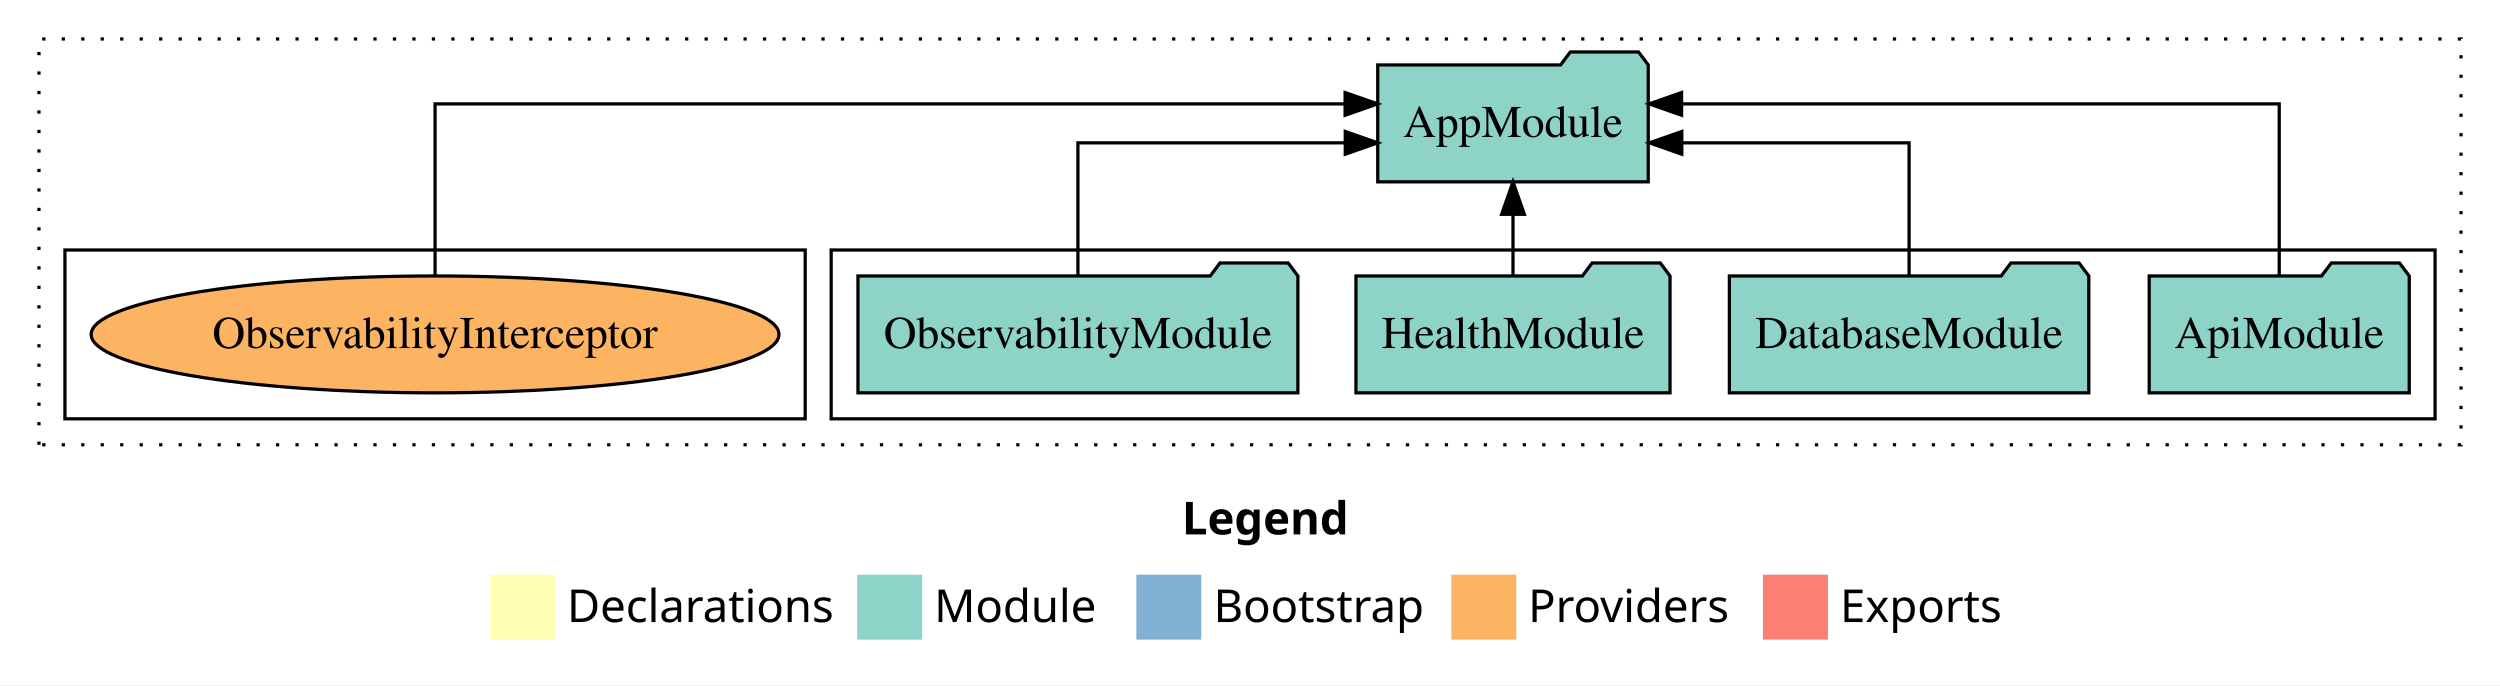
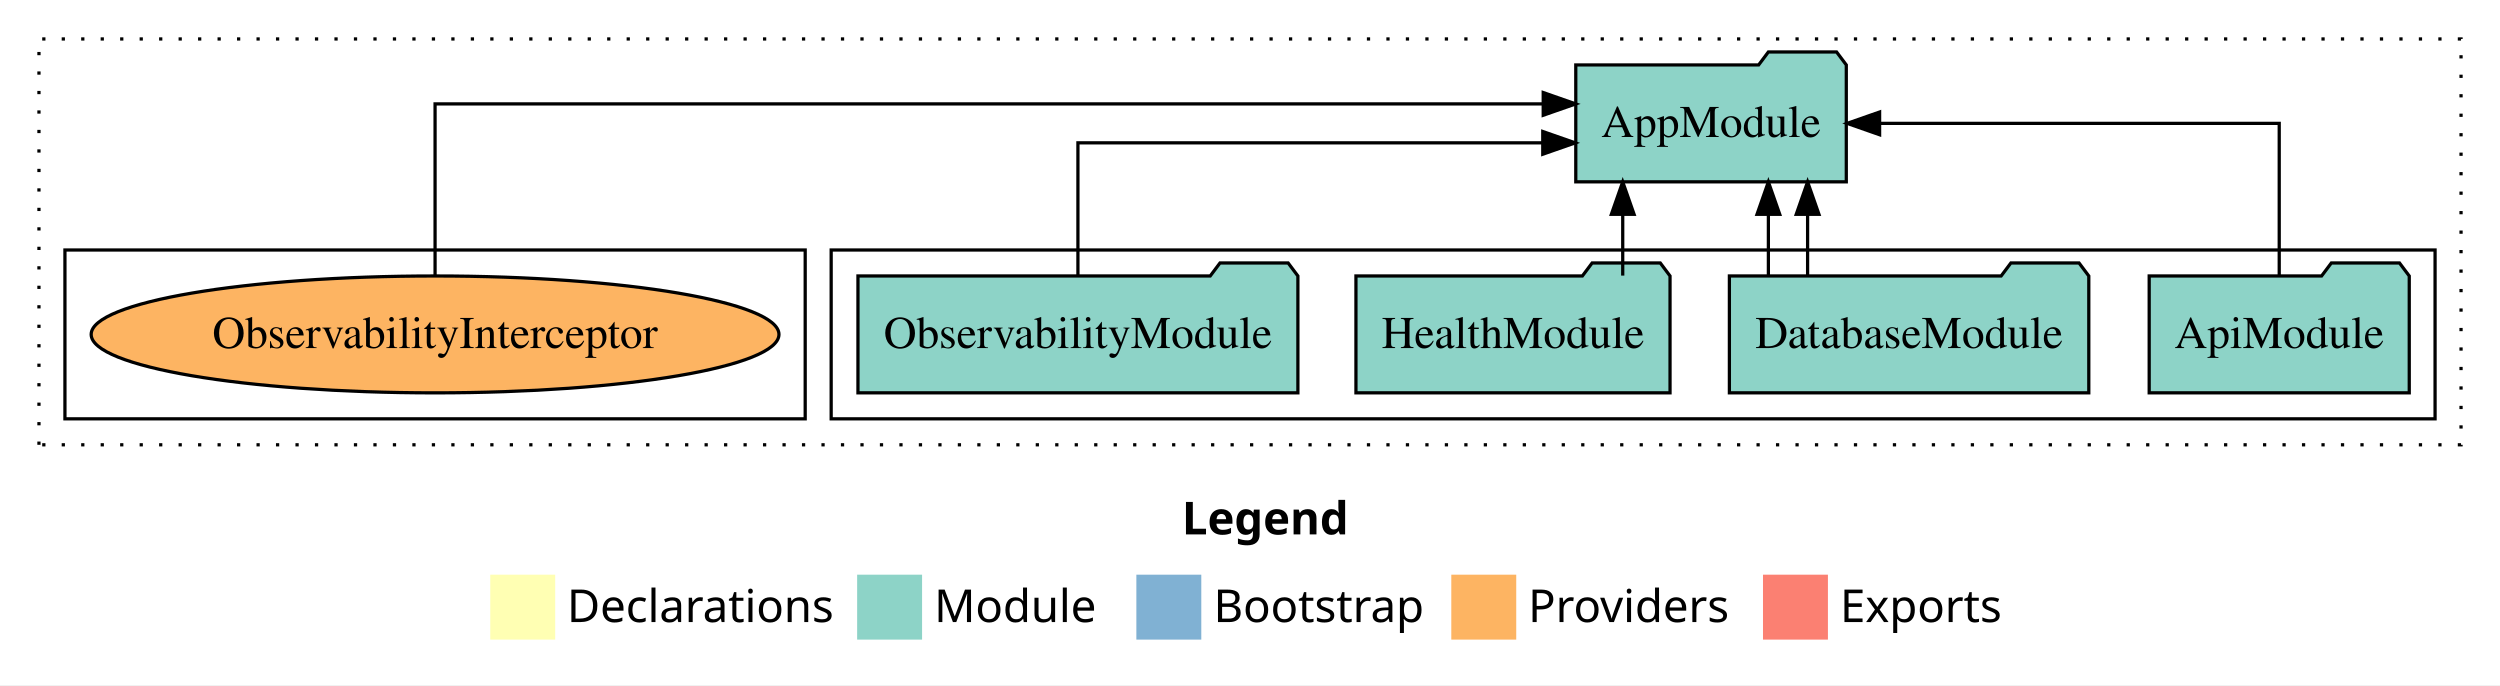
<svg xmlns="http://www.w3.org/2000/svg" width="770pt" height="211pt" viewBox="0.00 0.00 770.00 211.00">
  <g id="graph0" class="graph" transform="scale(1 1) rotate(0) translate(4 207)">
    <polygon fill="white" stroke="transparent" points="-4,4 -4,-207 766,-207 766,4 -4,4" />
    <text text-anchor="start" x="360.01" y="-42.4" font-family="Times-12" font-weight="bold" font-size="14.00">Legend</text>
    <polygon fill="#ffffb3" stroke="transparent" points="147,-10 147,-30 167,-30 167,-10 147,-10" />
    <text text-anchor="start" x="170.63" y="-15.4" font-family="Times-12" font-size="14.00">  Declarations</text>
    <polygon fill="#8dd3c7" stroke="transparent" points="260,-10 260,-30 280,-30 280,-10 260,-10" />
    <text text-anchor="start" x="283.73" y="-15.4" font-family="Times-12" font-size="14.00">  Module</text>
    <polygon fill="#80b1d3" stroke="transparent" points="346,-10 346,-30 366,-30 366,-10 346,-10" />
    <text text-anchor="start" x="369.78" y="-15.4" font-family="Times-12" font-size="14.00">  Bootstrap</text>
    <polygon fill="#fdb462" stroke="transparent" points="443,-10 443,-30 463,-30 463,-10 443,-10" />
    <text text-anchor="start" x="466.67" y="-15.4" font-family="Times-12" font-size="14.00">  Providers</text>
    <polygon fill="#fb8072" stroke="transparent" points="539,-10 539,-30 559,-30 559,-10 539,-10" />
    <text text-anchor="start" x="562.73" y="-15.4" font-family="Times-12" font-size="14.00">  Exports</text>
    <g id="clust1" class="cluster">
      <polygon fill="none" stroke="black" stroke-dasharray="1,5" points="8,-70 8,-195 754,-195 754,-70 8,-70" />
    </g>
    <g id="clust3" class="cluster">
      <polygon fill="none" stroke="black" points="252,-78 252,-130 746,-130 746,-78 252,-78" />
    </g>
    <g id="clust6" class="cluster">
      <polygon fill="none" stroke="black" points="16,-78 16,-130 244,-130 244,-78 16,-78" />
    </g>
    <g id="node1" class="node">
      <polygon fill="#8dd3c7" stroke="black" points="738.05,-122 735.05,-126 714.05,-126 711.05,-122 657.95,-122 657.95,-86 738.05,-86 738.05,-122" />
      <text text-anchor="middle" x="698" y="-99.8" font-family="Times,serif" font-size="14.00">ApiModule</text>
    </g>
    <g id="node5" class="node">
-       <polygon fill="#8dd3c7" stroke="black" points="503.66,-187 500.66,-191 479.66,-191 476.66,-187 420.34,-187 420.34,-151 503.66,-151 503.66,-187" />
-       <text text-anchor="middle" x="462" y="-164.8" font-family="Times,serif" font-size="14.00">AppModule</text>
+       <polygon fill="#8dd3c7" stroke="black" points="564.66,-187 561.66,-191 540.66,-191 537.66,-187 481.34,-187 481.34,-151 564.66,-151 564.66,-187" />
+       <text text-anchor="middle" x="523" y="-164.8" font-family="Times,serif" font-size="14.00">AppModule</text>
    </g>
    <g id="edge1" class="edge">
-       <path fill="none" stroke="black" d="M698,-122.28C698,-143.32 698,-175 698,-175 698,-175 513.92,-175 513.92,-175" />
-       <polygon fill="black" stroke="black" points="513.92,-171.5 503.92,-175 513.92,-178.5 513.92,-171.5" />
+       <path fill="none" stroke="black" d="M698,-122.11C698,-141.34 698,-169 698,-169 698,-169 574.92,-169 574.92,-169" />
+       <polygon fill="black" stroke="black" points="574.92,-165.5 564.92,-169 574.92,-172.5 574.92,-165.5" />
    </g>
    <g id="node2" class="node">
      <polygon fill="#8dd3c7" stroke="black" points="639.35,-122 636.35,-126 615.35,-126 612.35,-122 528.65,-122 528.65,-86 639.35,-86 639.35,-122" />
      <text text-anchor="middle" x="584" y="-99.8" font-family="Times,serif" font-size="14.00">DatabaseModule</text>
    </g>
    <g id="edge2" class="edge">
-       <path fill="none" stroke="black" d="M584,-122.02C584,-139.37 584,-163 584,-163 584,-163 513.99,-163 513.99,-163" />
-       <polygon fill="black" stroke="black" points="513.99,-159.5 503.99,-163 513.99,-166.5 513.99,-159.5" />
+       <path fill="none" stroke="black" d="M552.74,-122.11C552.74,-122.11 552.74,-140.99 552.74,-140.99" />
+       <polygon fill="black" stroke="black" points="549.24,-140.99 552.74,-150.99 556.24,-140.99 549.24,-140.99" />
+     </g>
+     <g id="edge3" class="edge">
+       <path fill="none" stroke="black" d="M540.66,-122.11C540.66,-122.11 540.66,-140.99 540.66,-140.99" />
+       <polygon fill="black" stroke="black" points="537.16,-140.99 540.66,-150.99 544.16,-140.99 537.16,-140.99" />
    </g>
    <g id="node3" class="node">
      <polygon fill="#8dd3c7" stroke="black" points="510.37,-122 507.37,-126 486.37,-126 483.37,-122 413.63,-122 413.63,-86 510.37,-86 510.37,-122" />
      <text text-anchor="middle" x="462" y="-99.8" font-family="Times,serif" font-size="14.00">HealthModule</text>
    </g>
-     <g id="edge3" class="edge">
-       <path fill="none" stroke="black" d="M462,-122.11C462,-122.11 462,-140.99 462,-140.99" />
-       <polygon fill="black" stroke="black" points="458.5,-140.99 462,-150.99 465.5,-140.99 458.5,-140.99" />
+     <g id="edge4" class="edge">
+       <path fill="none" stroke="black" d="M495.8,-122.11C495.8,-122.11 495.8,-140.99 495.8,-140.99" />
+       <polygon fill="black" stroke="black" points="492.3,-140.99 495.8,-150.99 499.3,-140.99 492.3,-140.99" />
    </g>
    <g id="node4" class="node">
      <polygon fill="#8dd3c7" stroke="black" points="395.75,-122 392.75,-126 371.75,-126 368.75,-122 260.25,-122 260.25,-86 395.75,-86 395.75,-122" />
      <text text-anchor="middle" x="328" y="-99.8" font-family="Times,serif" font-size="14.00">ObservabilityModule</text>
    </g>
-     <g id="edge4" class="edge">
-       <path fill="none" stroke="black" d="M328,-122.02C328,-139.37 328,-163 328,-163 328,-163 410.34,-163 410.34,-163" />
-       <polygon fill="black" stroke="black" points="410.34,-166.5 420.34,-163 410.34,-159.5 410.34,-166.5" />
+     <g id="edge5" class="edge">
+       <path fill="none" stroke="black" d="M328,-122.02C328,-139.37 328,-163 328,-163 328,-163 471.17,-163 471.17,-163" />
+       <polygon fill="black" stroke="black" points="471.17,-166.5 481.17,-163 471.17,-159.5 471.17,-166.5" />
    </g>
    <g id="node6" class="node">
      <ellipse fill="#fdb462" stroke="black" cx="130" cy="-104" rx="105.92" ry="18" />
      <text text-anchor="middle" x="130" y="-99.8" font-family="Times,serif" font-size="14.00">ObservabilityInterceptor</text>
    </g>
-     <g id="edge5" class="edge">
-       <path fill="none" stroke="black" d="M130,-122.28C130,-143.32 130,-175 130,-175 130,-175 410.29,-175 410.29,-175" />
-       <polygon fill="black" stroke="black" points="410.29,-178.5 420.29,-175 410.29,-171.5 410.29,-178.5" />
+     <g id="edge6" class="edge">
+       <path fill="none" stroke="black" d="M130,-122.28C130,-143.32 130,-175 130,-175 130,-175 471.31,-175 471.31,-175" />
+       <polygon fill="black" stroke="black" points="471.31,-178.5 481.31,-175 471.31,-171.5 471.31,-178.5" />
    </g>
  </g>
</svg>
